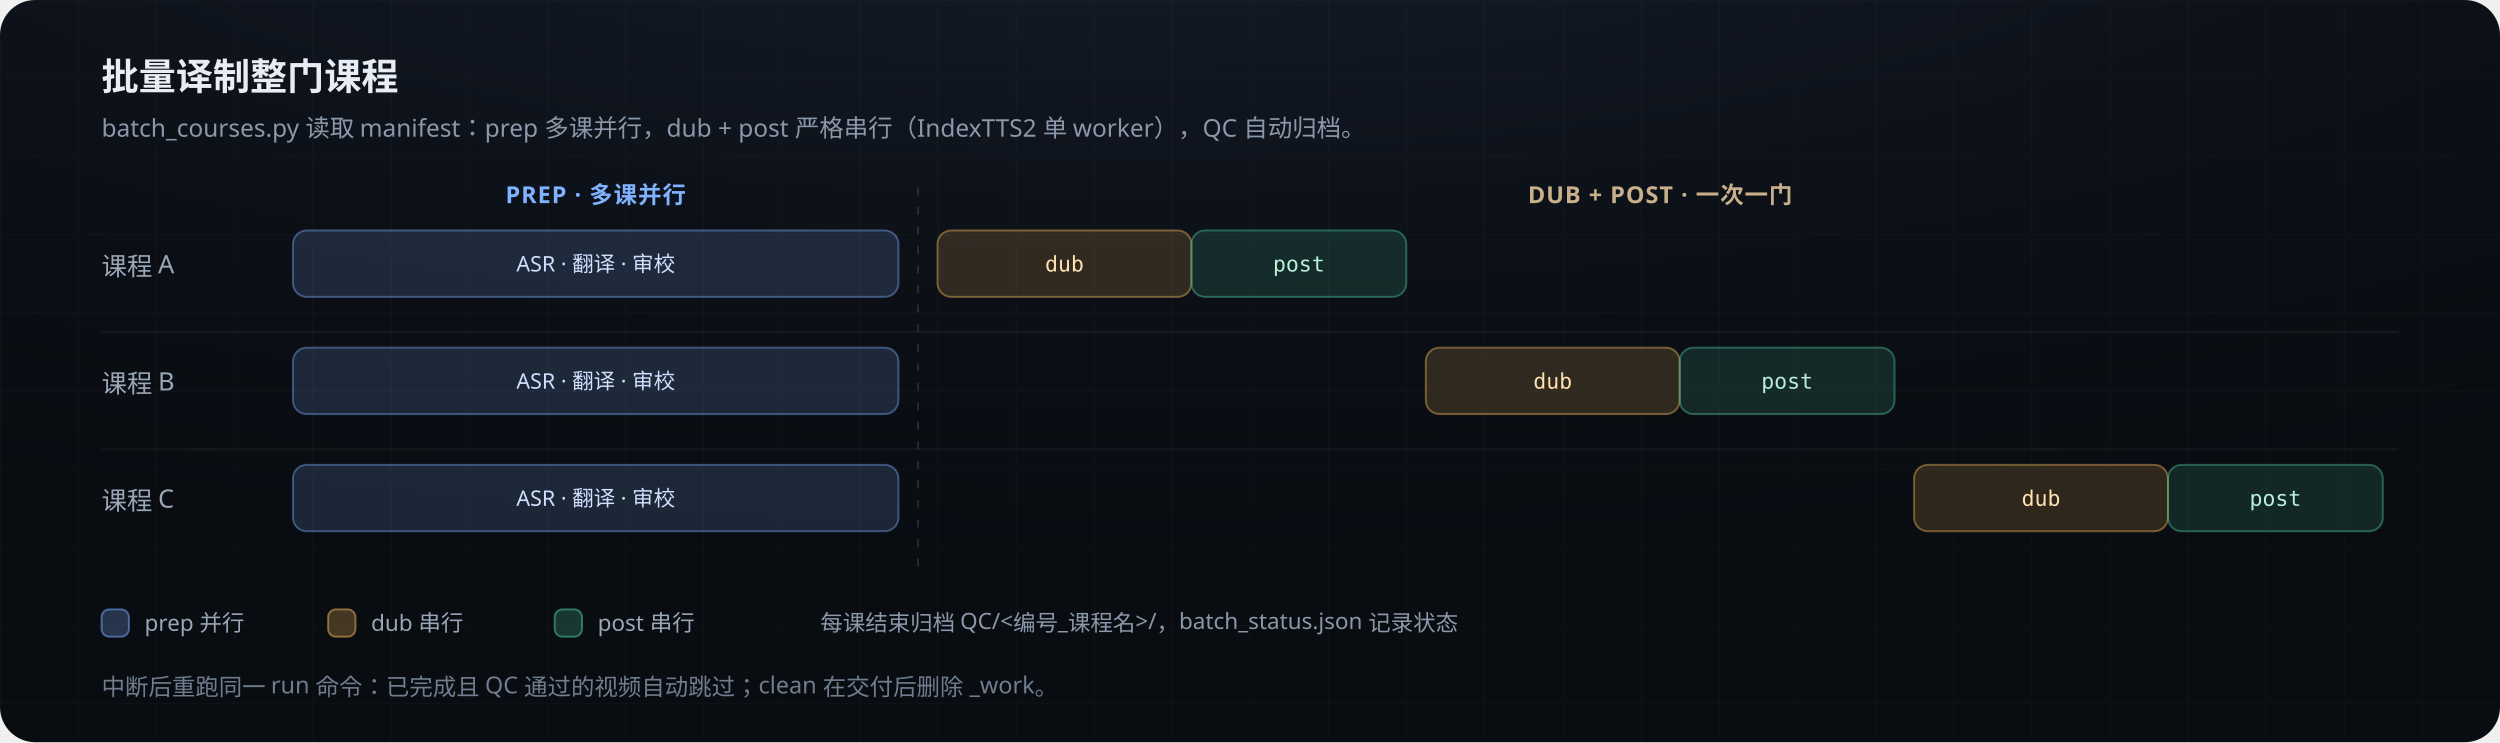
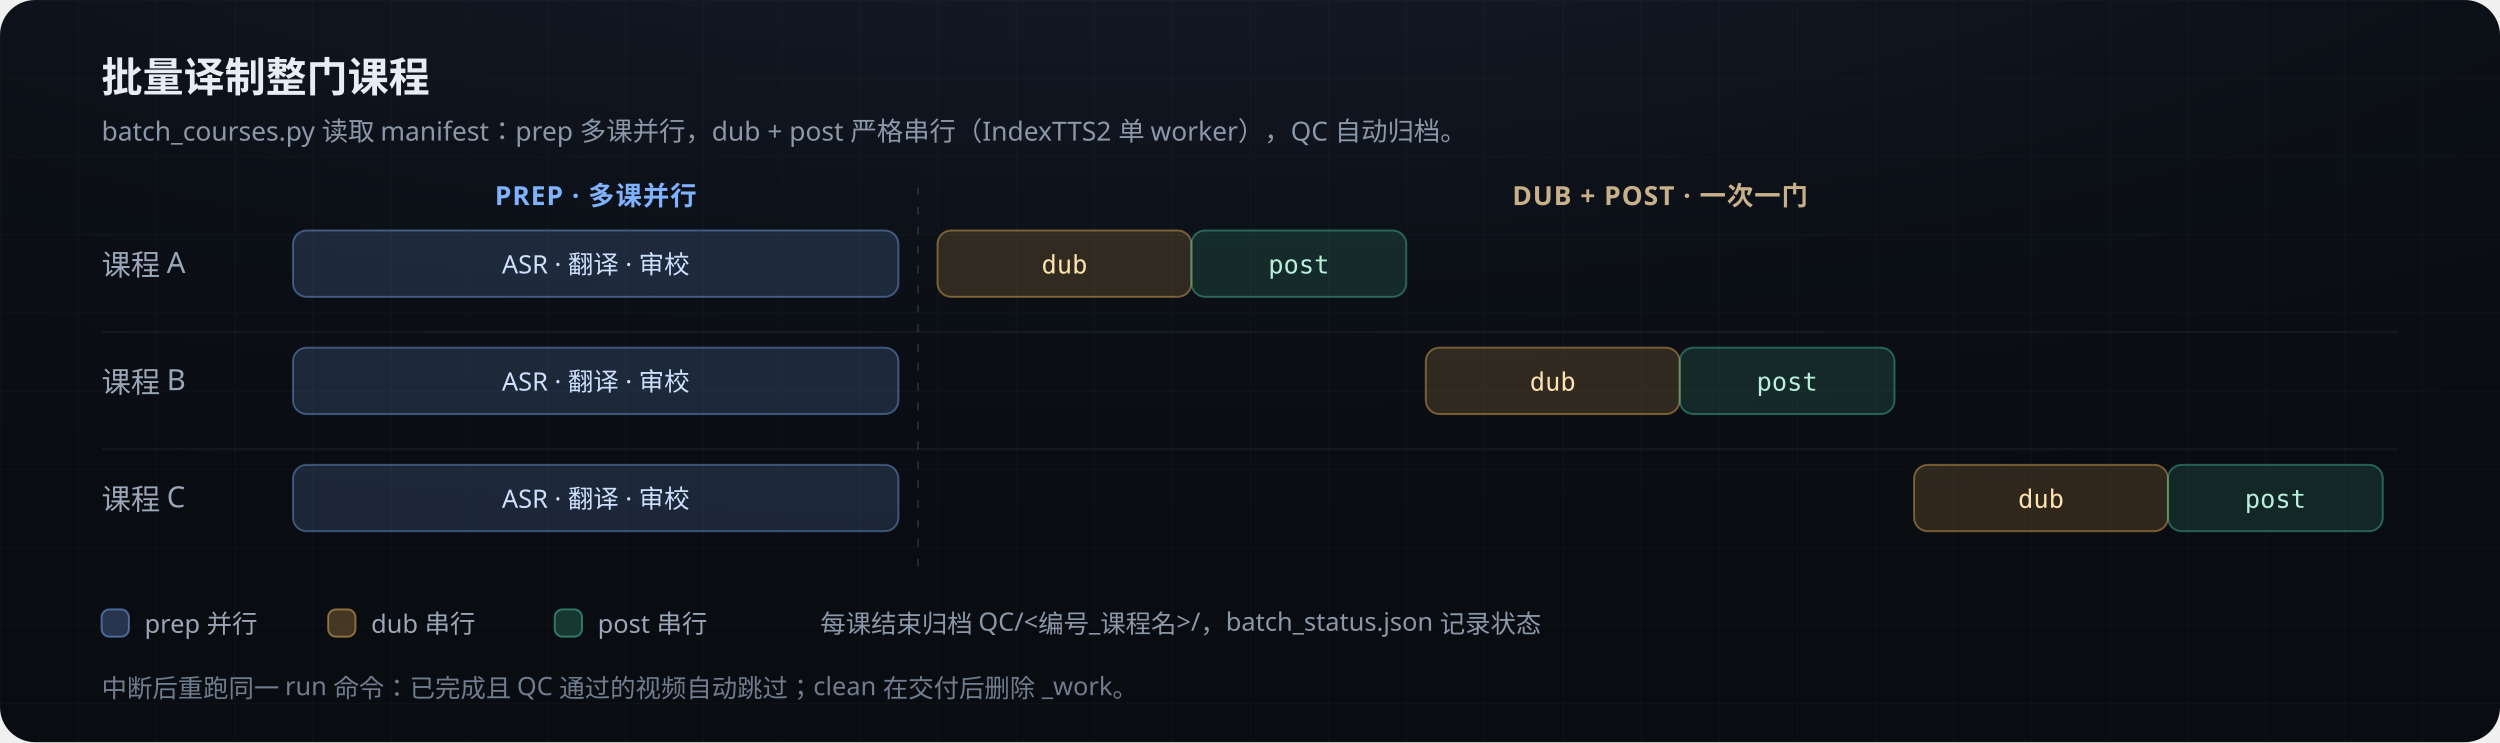
<svg xmlns="http://www.w3.org/2000/svg" width="1280" height="380" viewBox="0 0 1280 380" role="img" aria-label="批量译制时序：prep 多课并行，dub 与 post 一次只跑一门课程">
  <defs>
    <radialGradient id="bg" cx="45%" cy="-25%" r="100%">
      <stop offset="0%" stop-color="#161f2f" />
      <stop offset="60%" stop-color="#0c1017" />
      <stop offset="100%" stop-color="#090c11" />
    </radialGradient>
    <pattern id="grid" width="40" height="40" patternUnits="userSpaceOnUse">
      <path d="M40 0H0V40" fill="none" stroke="#ffffff" stroke-opacity=".022" />
    </pattern>
  </defs>
  <rect width="1280" height="380" rx="18" fill="url(#bg)" />
  <rect width="1280" height="380" rx="18" fill="url(#grid)" />
  <g font-family="'Segoe UI','Microsoft YaHei','PingFang SC',system-ui,sans-serif">
-     <text x="52" y="46" font-size="19" font-weight="700" fill="#e8edf5">批量译制整门课程</text>
-     <text x="52" y="70" font-size="12.5" fill="#8b98a9">batch_courses.py 读取 manifest：prep 多课并行，dub + post 严格串行（IndexTTS2 单 worker），QC 自动归档。</text>
-     <text x="305" y="104" text-anchor="middle" font-size="12" font-weight="600" letter-spacing=".5" fill="#7fb2ff">PREP · 多课并行</text>
-     <text x="850" y="104" text-anchor="middle" font-size="12" font-weight="600" letter-spacing=".5" fill="#c8b18a">DUB + POST · 一次一门</text>
+     <text x="52" y="47" font-size="21" font-weight="700" fill="#e8edf5">批量译制整门课程</text>
+     <text x="52" y="72" font-size="13.5" fill="#8b98a9">batch_courses.py 读取 manifest：prep 多课并行，dub + post 严格串行（IndexTTS2 单 worker），QC 自动归档。</text>
+     <text x="305" y="105" text-anchor="middle" font-size="13.5" font-weight="600" letter-spacing=".5" fill="#7fb2ff">PREP · 多课并行</text>
+     <text x="850" y="105" text-anchor="middle" font-size="13.5" font-weight="600" letter-spacing=".5" fill="#c8b18a">DUB + POST · 一次一门</text>
    <g stroke="#ffffff" stroke-opacity=".05">
      <line x1="52" y1="170" x2="1228" y2="170" />
      <line x1="52" y1="230" x2="1228" y2="230" />
    </g>
    <line x1="470" y1="96" x2="470" y2="292" stroke="#ffffff" stroke-opacity=".12" stroke-dasharray="4 6" />
-     <g font-size="13" fill="#9aa7b8">
+     <g font-size="15" fill="#9aa7b8">
      <text x="52" y="141">课程 A</text>
      <text x="52" y="201">课程 B</text>
      <text x="52" y="261">课程 C</text>
    </g>
    <rect x="150" y="118" width="310" height="34" rx="7" fill="#7fb2ff" fill-opacity=".16" stroke="#7fb2ff" stroke-opacity=".4" />
-     <text x="305" y="139" text-anchor="middle" font-size="11" fill="#cfe0ff">ASR · 翻译 · 审校</text>
+     <text x="305" y="140" text-anchor="middle" font-size="13" fill="#cfe0ff">ASR · 翻译 · 审校</text>
    <rect x="480" y="118" width="130" height="34" rx="7" fill="#f5b95a" fill-opacity=".16" stroke="#f5b95a" stroke-opacity=".42" />
-     <text x="545" y="139" text-anchor="middle" font-family="'Cascadia Code',Consolas,monospace" font-size="11" fill="#ffe2b0">dub</text>
+     <text x="545" y="140" text-anchor="middle" font-family="'Cascadia Code',Consolas,monospace" font-size="13" fill="#ffe2b0">dub</text>
    <rect x="610" y="118" width="110" height="34" rx="7" fill="#4fd1a5" fill-opacity=".14" stroke="#4fd1a5" stroke-opacity=".4" />
-     <text x="665" y="139" text-anchor="middle" font-family="'Cascadia Code',Consolas,monospace" font-size="11" fill="#b8f0d8">post</text>
+     <text x="665" y="140" text-anchor="middle" font-family="'Cascadia Code',Consolas,monospace" font-size="13" fill="#b8f0d8">post</text>
    <rect x="150" y="178" width="310" height="34" rx="7" fill="#7fb2ff" fill-opacity=".16" stroke="#7fb2ff" stroke-opacity=".4" />
-     <text x="305" y="199" text-anchor="middle" font-size="11" fill="#cfe0ff">ASR · 翻译 · 审校</text>
+     <text x="305" y="200" text-anchor="middle" font-size="13" fill="#cfe0ff">ASR · 翻译 · 审校</text>
    <rect x="730" y="178" width="130" height="34" rx="7" fill="#f5b95a" fill-opacity=".16" stroke="#f5b95a" stroke-opacity=".42" />
-     <text x="795" y="199" text-anchor="middle" font-family="'Cascadia Code',Consolas,monospace" font-size="11" fill="#ffe2b0">dub</text>
+     <text x="795" y="200" text-anchor="middle" font-family="'Cascadia Code',Consolas,monospace" font-size="13" fill="#ffe2b0">dub</text>
    <rect x="860" y="178" width="110" height="34" rx="7" fill="#4fd1a5" fill-opacity=".14" stroke="#4fd1a5" stroke-opacity=".4" />
-     <text x="915" y="199" text-anchor="middle" font-family="'Cascadia Code',Consolas,monospace" font-size="11" fill="#b8f0d8">post</text>
+     <text x="915" y="200" text-anchor="middle" font-family="'Cascadia Code',Consolas,monospace" font-size="13" fill="#b8f0d8">post</text>
    <rect x="150" y="238" width="310" height="34" rx="7" fill="#7fb2ff" fill-opacity=".16" stroke="#7fb2ff" stroke-opacity=".4" />
-     <text x="305" y="259" text-anchor="middle" font-size="11" fill="#cfe0ff">ASR · 翻译 · 审校</text>
+     <text x="305" y="260" text-anchor="middle" font-size="13" fill="#cfe0ff">ASR · 翻译 · 审校</text>
    <rect x="980" y="238" width="130" height="34" rx="7" fill="#f5b95a" fill-opacity=".16" stroke="#f5b95a" stroke-opacity=".42" />
-     <text x="1045" y="259" text-anchor="middle" font-family="'Cascadia Code',Consolas,monospace" font-size="11" fill="#ffe2b0">dub</text>
+     <text x="1045" y="260" text-anchor="middle" font-family="'Cascadia Code',Consolas,monospace" font-size="13" fill="#ffe2b0">dub</text>
    <rect x="1110" y="238" width="110" height="34" rx="7" fill="#4fd1a5" fill-opacity=".14" stroke="#4fd1a5" stroke-opacity=".4" />
-     <text x="1165" y="259" text-anchor="middle" font-family="'Cascadia Code',Consolas,monospace" font-size="11" fill="#b8f0d8">post</text>
-     <g font-size="11.5" fill="#9aa7b8">
+     <text x="1165" y="260" text-anchor="middle" font-family="'Cascadia Code',Consolas,monospace" font-size="13" fill="#b8f0d8">post</text>
+     <g font-size="13" fill="#9aa7b8">
      <rect x="52" y="312" width="14" height="14" rx="4" fill="#7fb2ff" fill-opacity=".25" stroke="#7fb2ff" stroke-opacity=".5" />
-       <text x="74" y="323">prep 并行</text>
+       <text x="74" y="324">prep 并行</text>
      <rect x="168" y="312" width="14" height="14" rx="4" fill="#f5b95a" fill-opacity=".25" stroke="#f5b95a" stroke-opacity=".5" />
-       <text x="190" y="323">dub 串行</text>
+       <text x="190" y="324">dub 串行</text>
      <rect x="284" y="312" width="14" height="14" rx="4" fill="#4fd1a5" fill-opacity=".22" stroke="#4fd1a5" stroke-opacity=".5" />
-       <text x="306" y="323">post 串行</text>
+       <text x="306" y="324">post 串行</text>
    </g>
-     <text x="420" y="323" font-family="'Segoe UI','Microsoft YaHei','PingFang SC',system-ui,sans-serif" font-size="11.5" fill="#8b98a9">每课结束归档 QC/&lt;编号_课程名&gt;/，batch_status.json 记录状态</text>
-     <text x="52" y="356" font-family="'Segoe UI','Microsoft YaHei','PingFang SC',system-ui,sans-serif" font-size="12" fill="#6f7d8f">中断后重跑同一 run 命令：已完成且 QC 通过的视频自动跳过；clean 在交付后删除 _work。</text>
+     <text x="420" y="324" font-family="'Segoe UI','Microsoft YaHei','PingFang SC',system-ui,sans-serif" font-size="13" fill="#8b98a9">每课结束归档 QC/&lt;编号_课程名&gt;/，batch_status.json 记录状态</text>
+     <text x="52" y="357" font-family="'Segoe UI','Microsoft YaHei','PingFang SC',system-ui,sans-serif" font-size="13" fill="#6f7d8f">中断后重跑同一 run 命令：已完成且 QC 通过的视频自动跳过；clean 在交付后删除 _work。</text>
  </g>
</svg>
